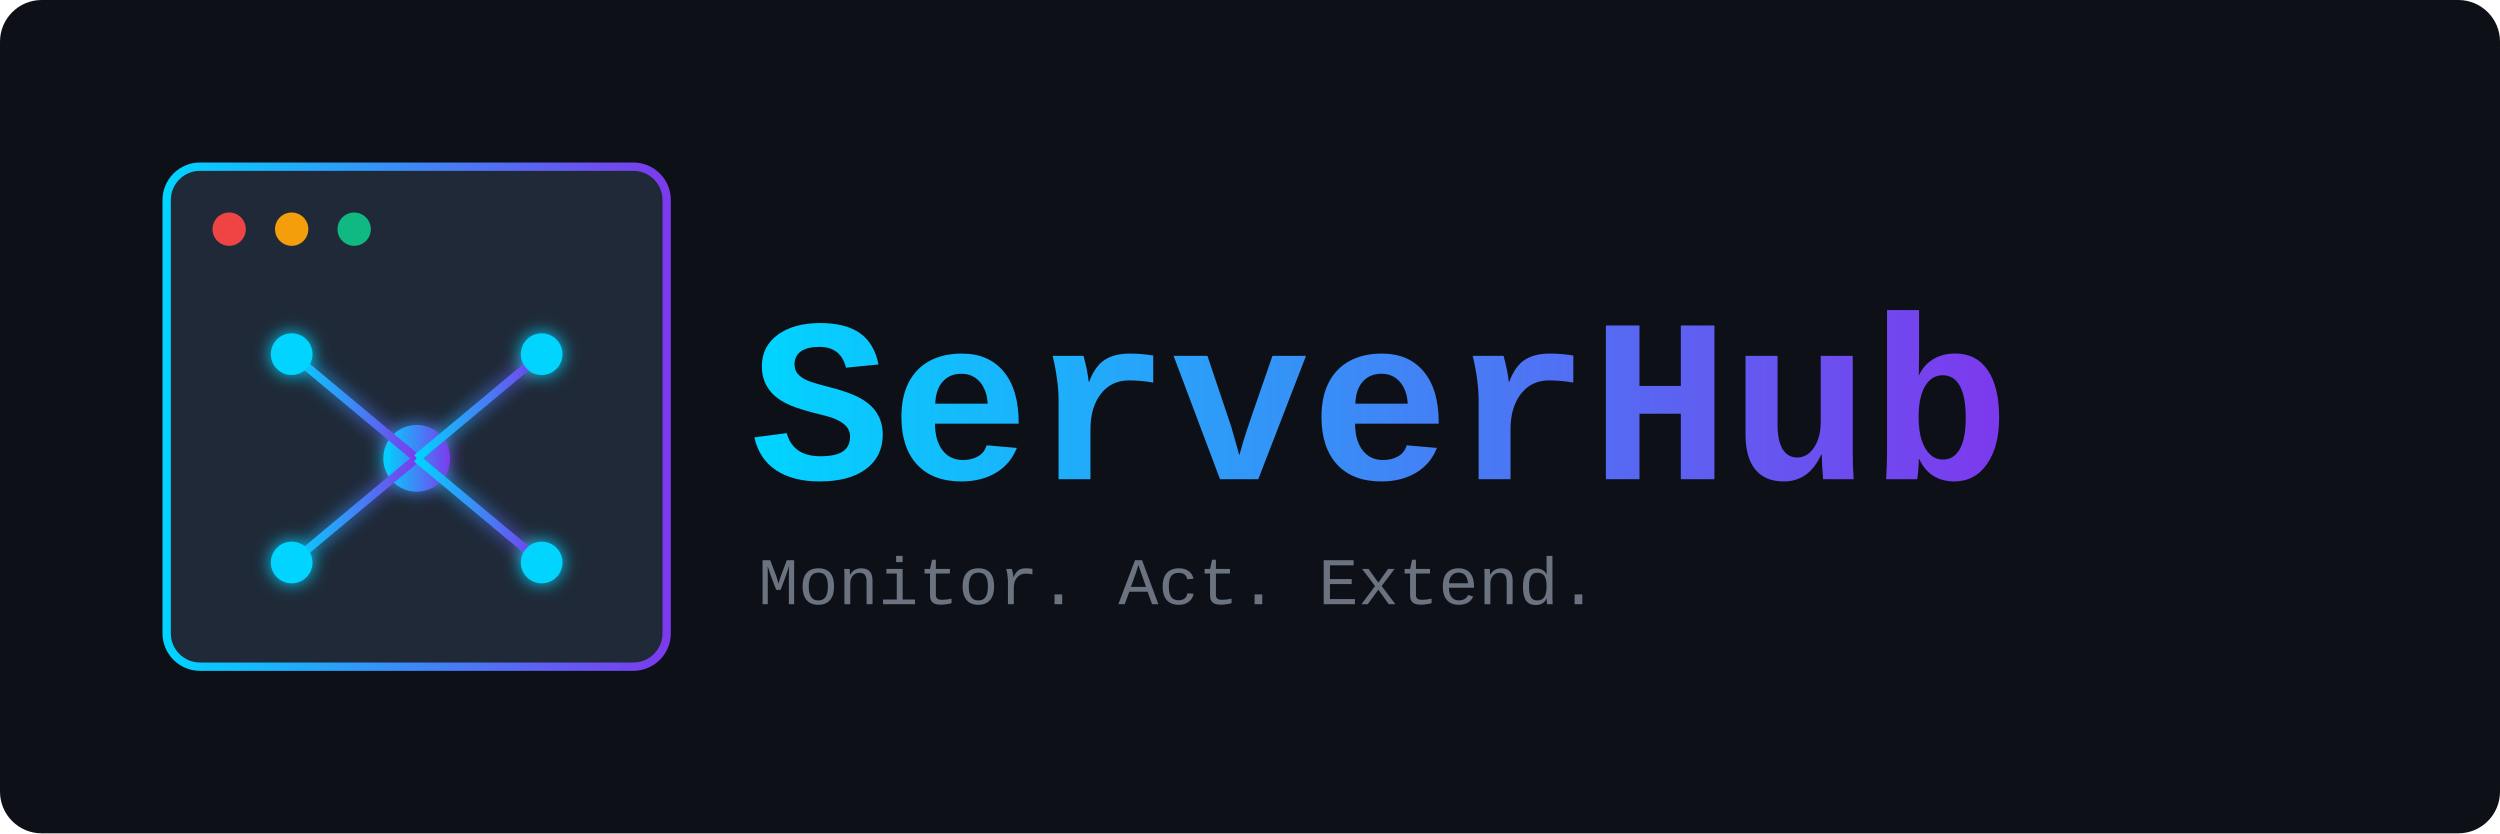
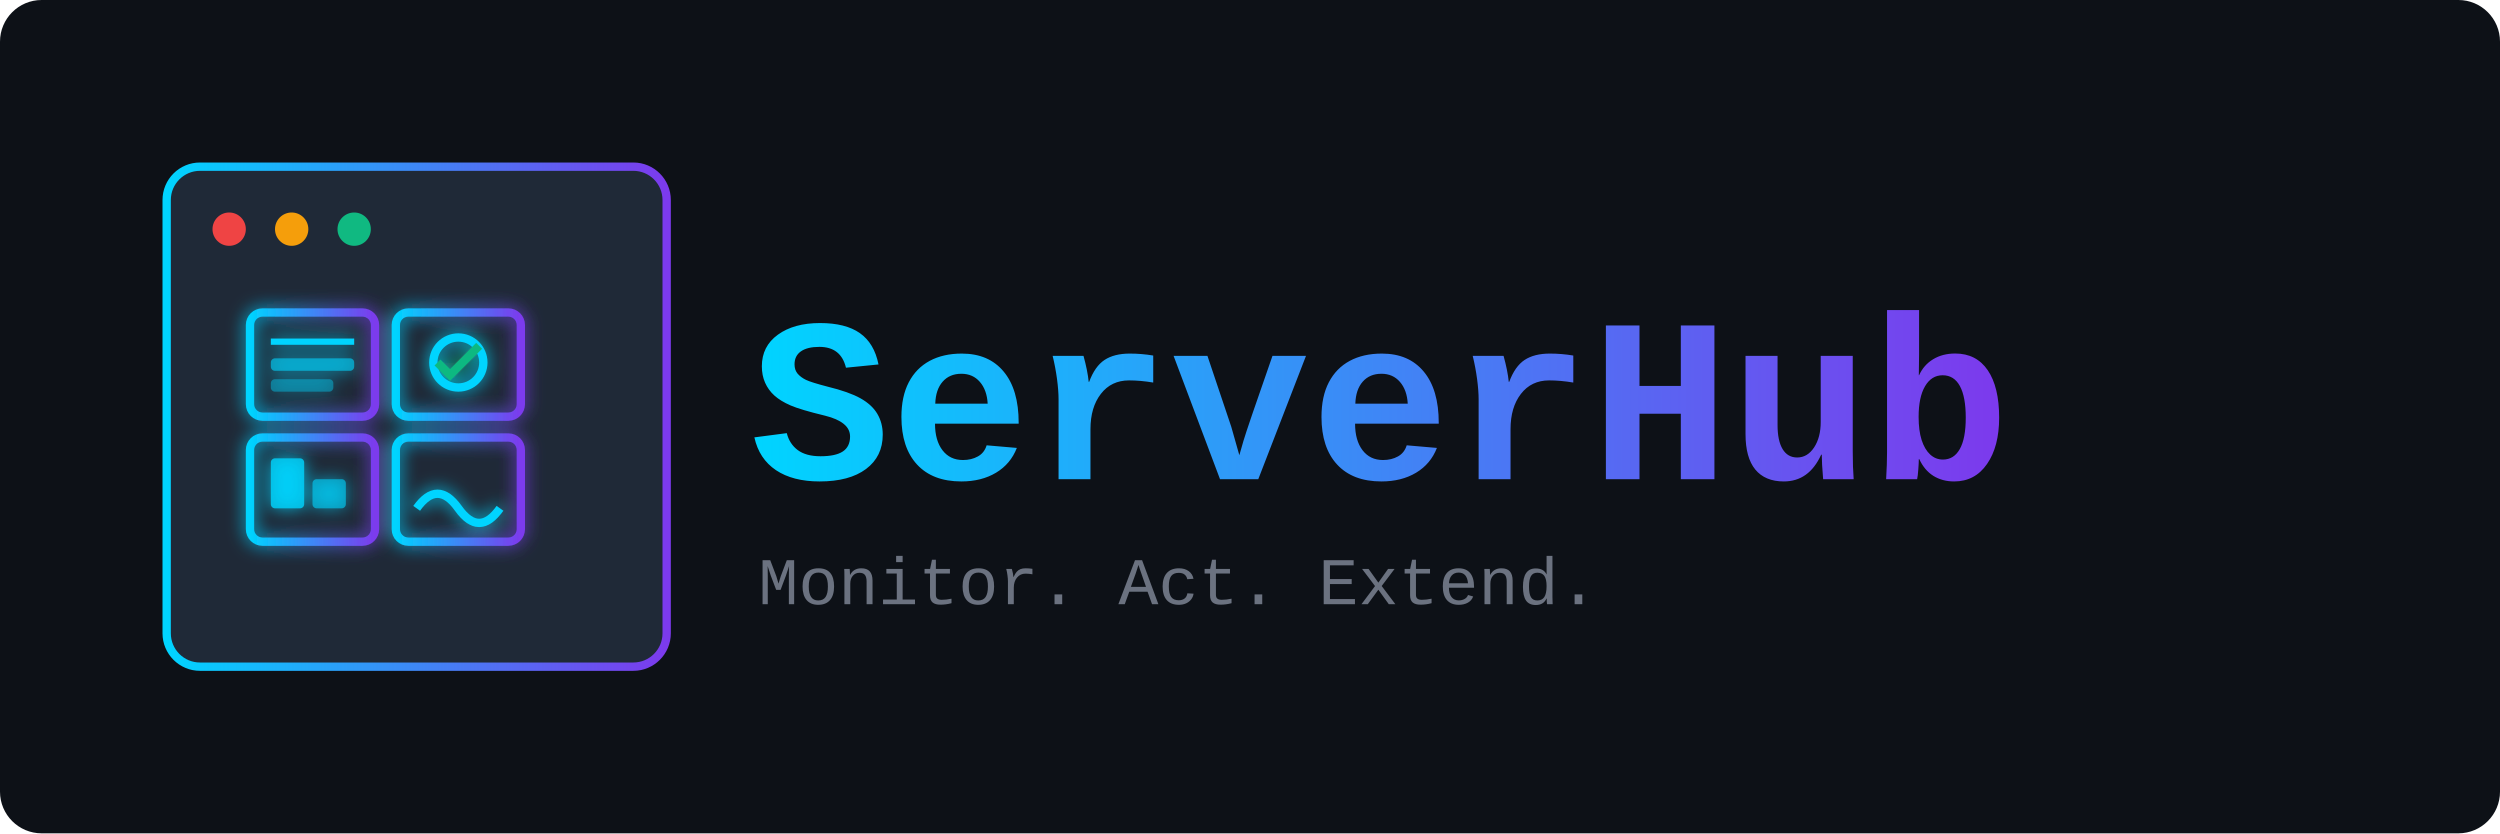
<svg xmlns="http://www.w3.org/2000/svg" width="600" height="200">
  <defs>
    <linearGradient id="gradient1" x1="0%" y1="0%" x2="100%" y2="0%">
      <stop offset="0%" style="stop-color:#00d4ff;stop-opacity:1" />
      <stop offset="100%" style="stop-color:#7c3aed;stop-opacity:1" />
    </linearGradient>
    <filter id="glow">
      <feGaussianBlur stdDeviation="2" result="coloredBlur" />
      <feMerge>
        <feMergeNode in="coloredBlur" />
        <feMergeNode in="SourceGraphic" />
      </feMerge>
    </filter>
  </defs>
  <rect width="600" height="200" fill="#0d1117" rx="10" />
  <rect x="40" y="40" width="120" height="120" fill="#1f2937" rx="8" stroke="url(#gradient1)" stroke-width="2" />
  <circle cx="55" cy="55" r="4" fill="#ef4444" />
  <circle cx="70" cy="55" r="4" fill="#f59e0b" />
  <circle cx="85" cy="55" r="4" fill="#10b981" />
  <g filter="url(#glow)">
-     <circle cx="100" cy="110" r="8" fill="url(#gradient1)" />
-     <line x1="100" y1="110" x2="70" y2="85" stroke="url(#gradient1)" stroke-width="2" />
-     <circle cx="70" cy="85" r="5" fill="#00d4ff" />
-     <line x1="100" y1="110" x2="130" y2="85" stroke="url(#gradient1)" stroke-width="2" />
-     <circle cx="130" cy="85" r="5" fill="#00d4ff" />
-     <line x1="100" y1="110" x2="70" y2="135" stroke="url(#gradient1)" stroke-width="2" />
-     <circle cx="70" cy="135" r="5" fill="#00d4ff" />
-     <line x1="100" y1="110" x2="130" y2="135" stroke="url(#gradient1)" stroke-width="2" />
-     <circle cx="130" cy="135" r="5" fill="#00d4ff" />
+     <rect x="60" y="75" width="30" height="25" rx="3" fill="none" stroke="url(#gradient1)" stroke-width="2" />
+     <line x1="65" y1="82" x2="85" y2="82" stroke="#00d4ff" stroke-width="1.5" />
+     <rect x="65" y="86" width="20" height="3" rx="1" fill="#00d4ff" opacity="0.6" />
+     <rect x="65" y="91" width="15" height="3" rx="1" fill="#00d4ff" opacity="0.4" />
+     <rect x="95" y="75" width="30" height="25" rx="3" fill="none" stroke="url(#gradient1)" stroke-width="2" />
+     <circle cx="110" cy="87" r="6" fill="none" stroke="#00d4ff" stroke-width="2" />
+     <path d="M 105 87 L 108 90 L 115 83" stroke="#10b981" stroke-width="2" fill="none" />
+     <rect x="60" y="105" width="30" height="25" rx="3" fill="none" stroke="url(#gradient1)" stroke-width="2" />
+     <rect x="65" y="110" width="8" height="12" rx="1" fill="#00d4ff" opacity="0.8" />
+     <rect x="75" y="115" width="8" height="7" rx="1" fill="#00d4ff" opacity="0.6" />
+     <rect x="95" y="105" width="30" height="25" rx="3" fill="none" stroke="url(#gradient1)" stroke-width="2" />
+     <path d="M 100 122 Q 105 115, 110 122 T 120 122" stroke="#00d4ff" stroke-width="2" fill="none" />
  </g>
  <text x="180" y="115" font-family="'Courier New', monospace" font-size="56" font-weight="bold" fill="url(#gradient1)">ServerHub</text>
  <text x="182" y="145" font-family="'Courier New', monospace" font-size="16" fill="#6b7280">Monitor. Act. Extend.</text>
</svg>
